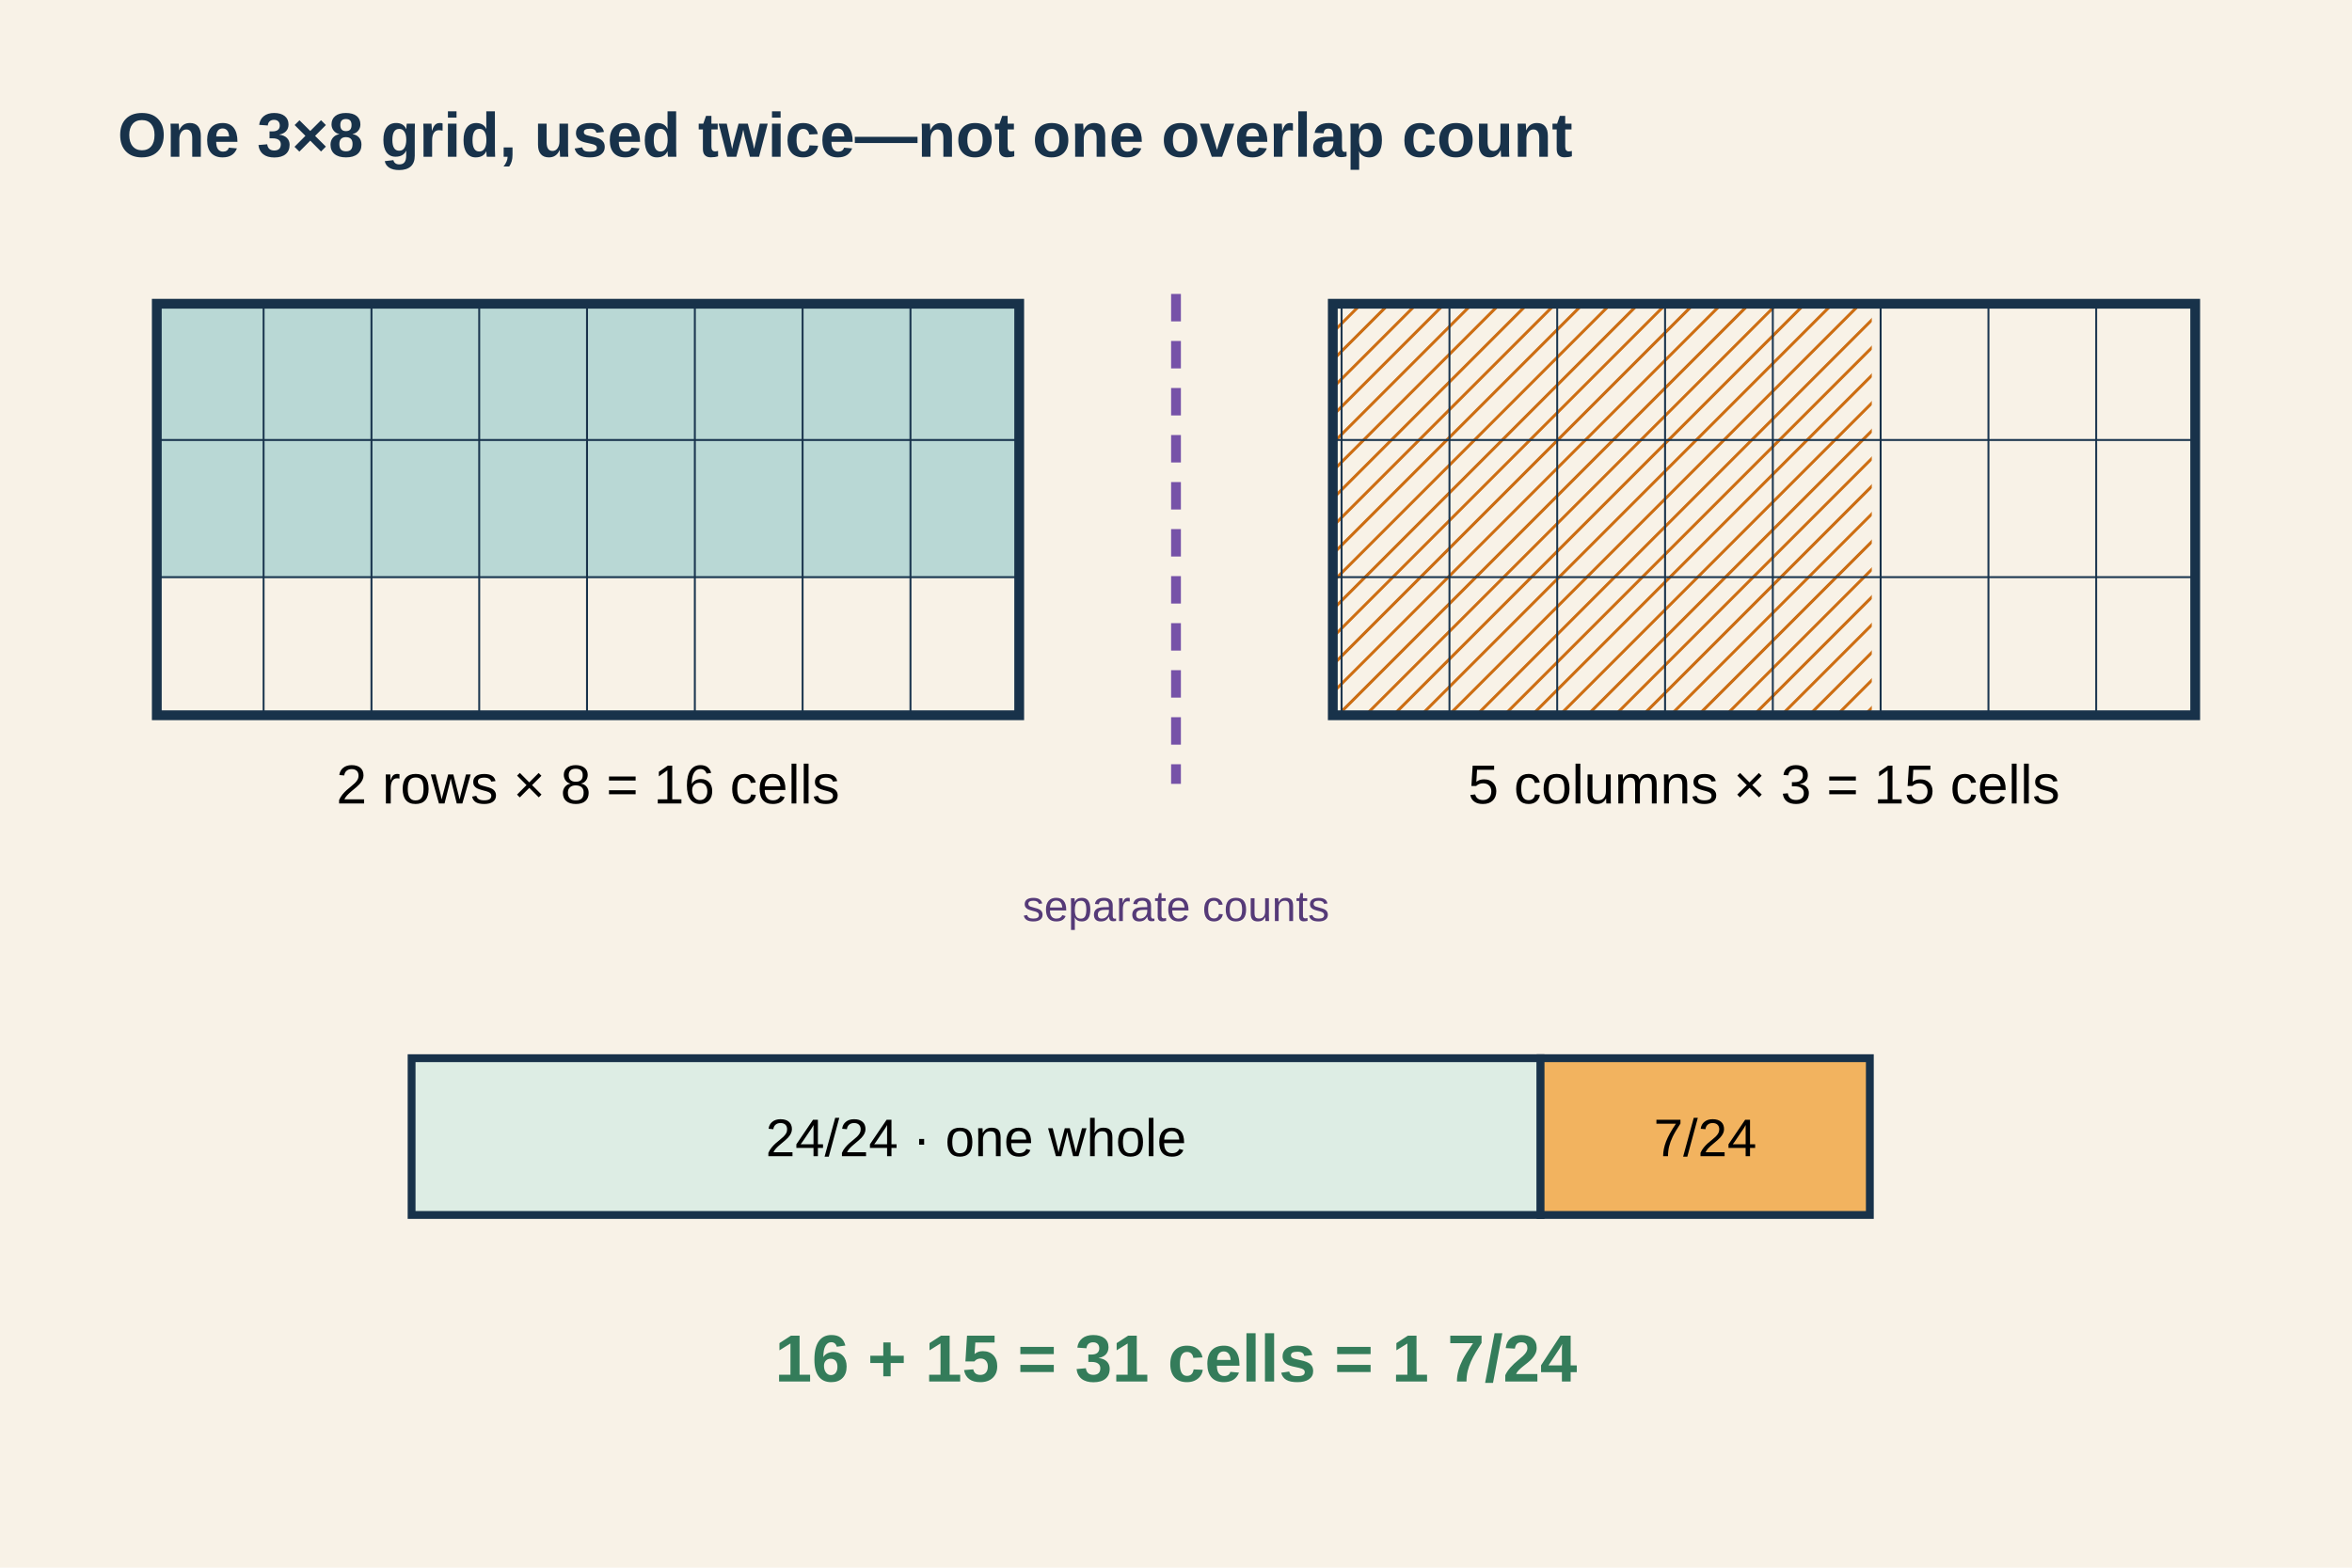
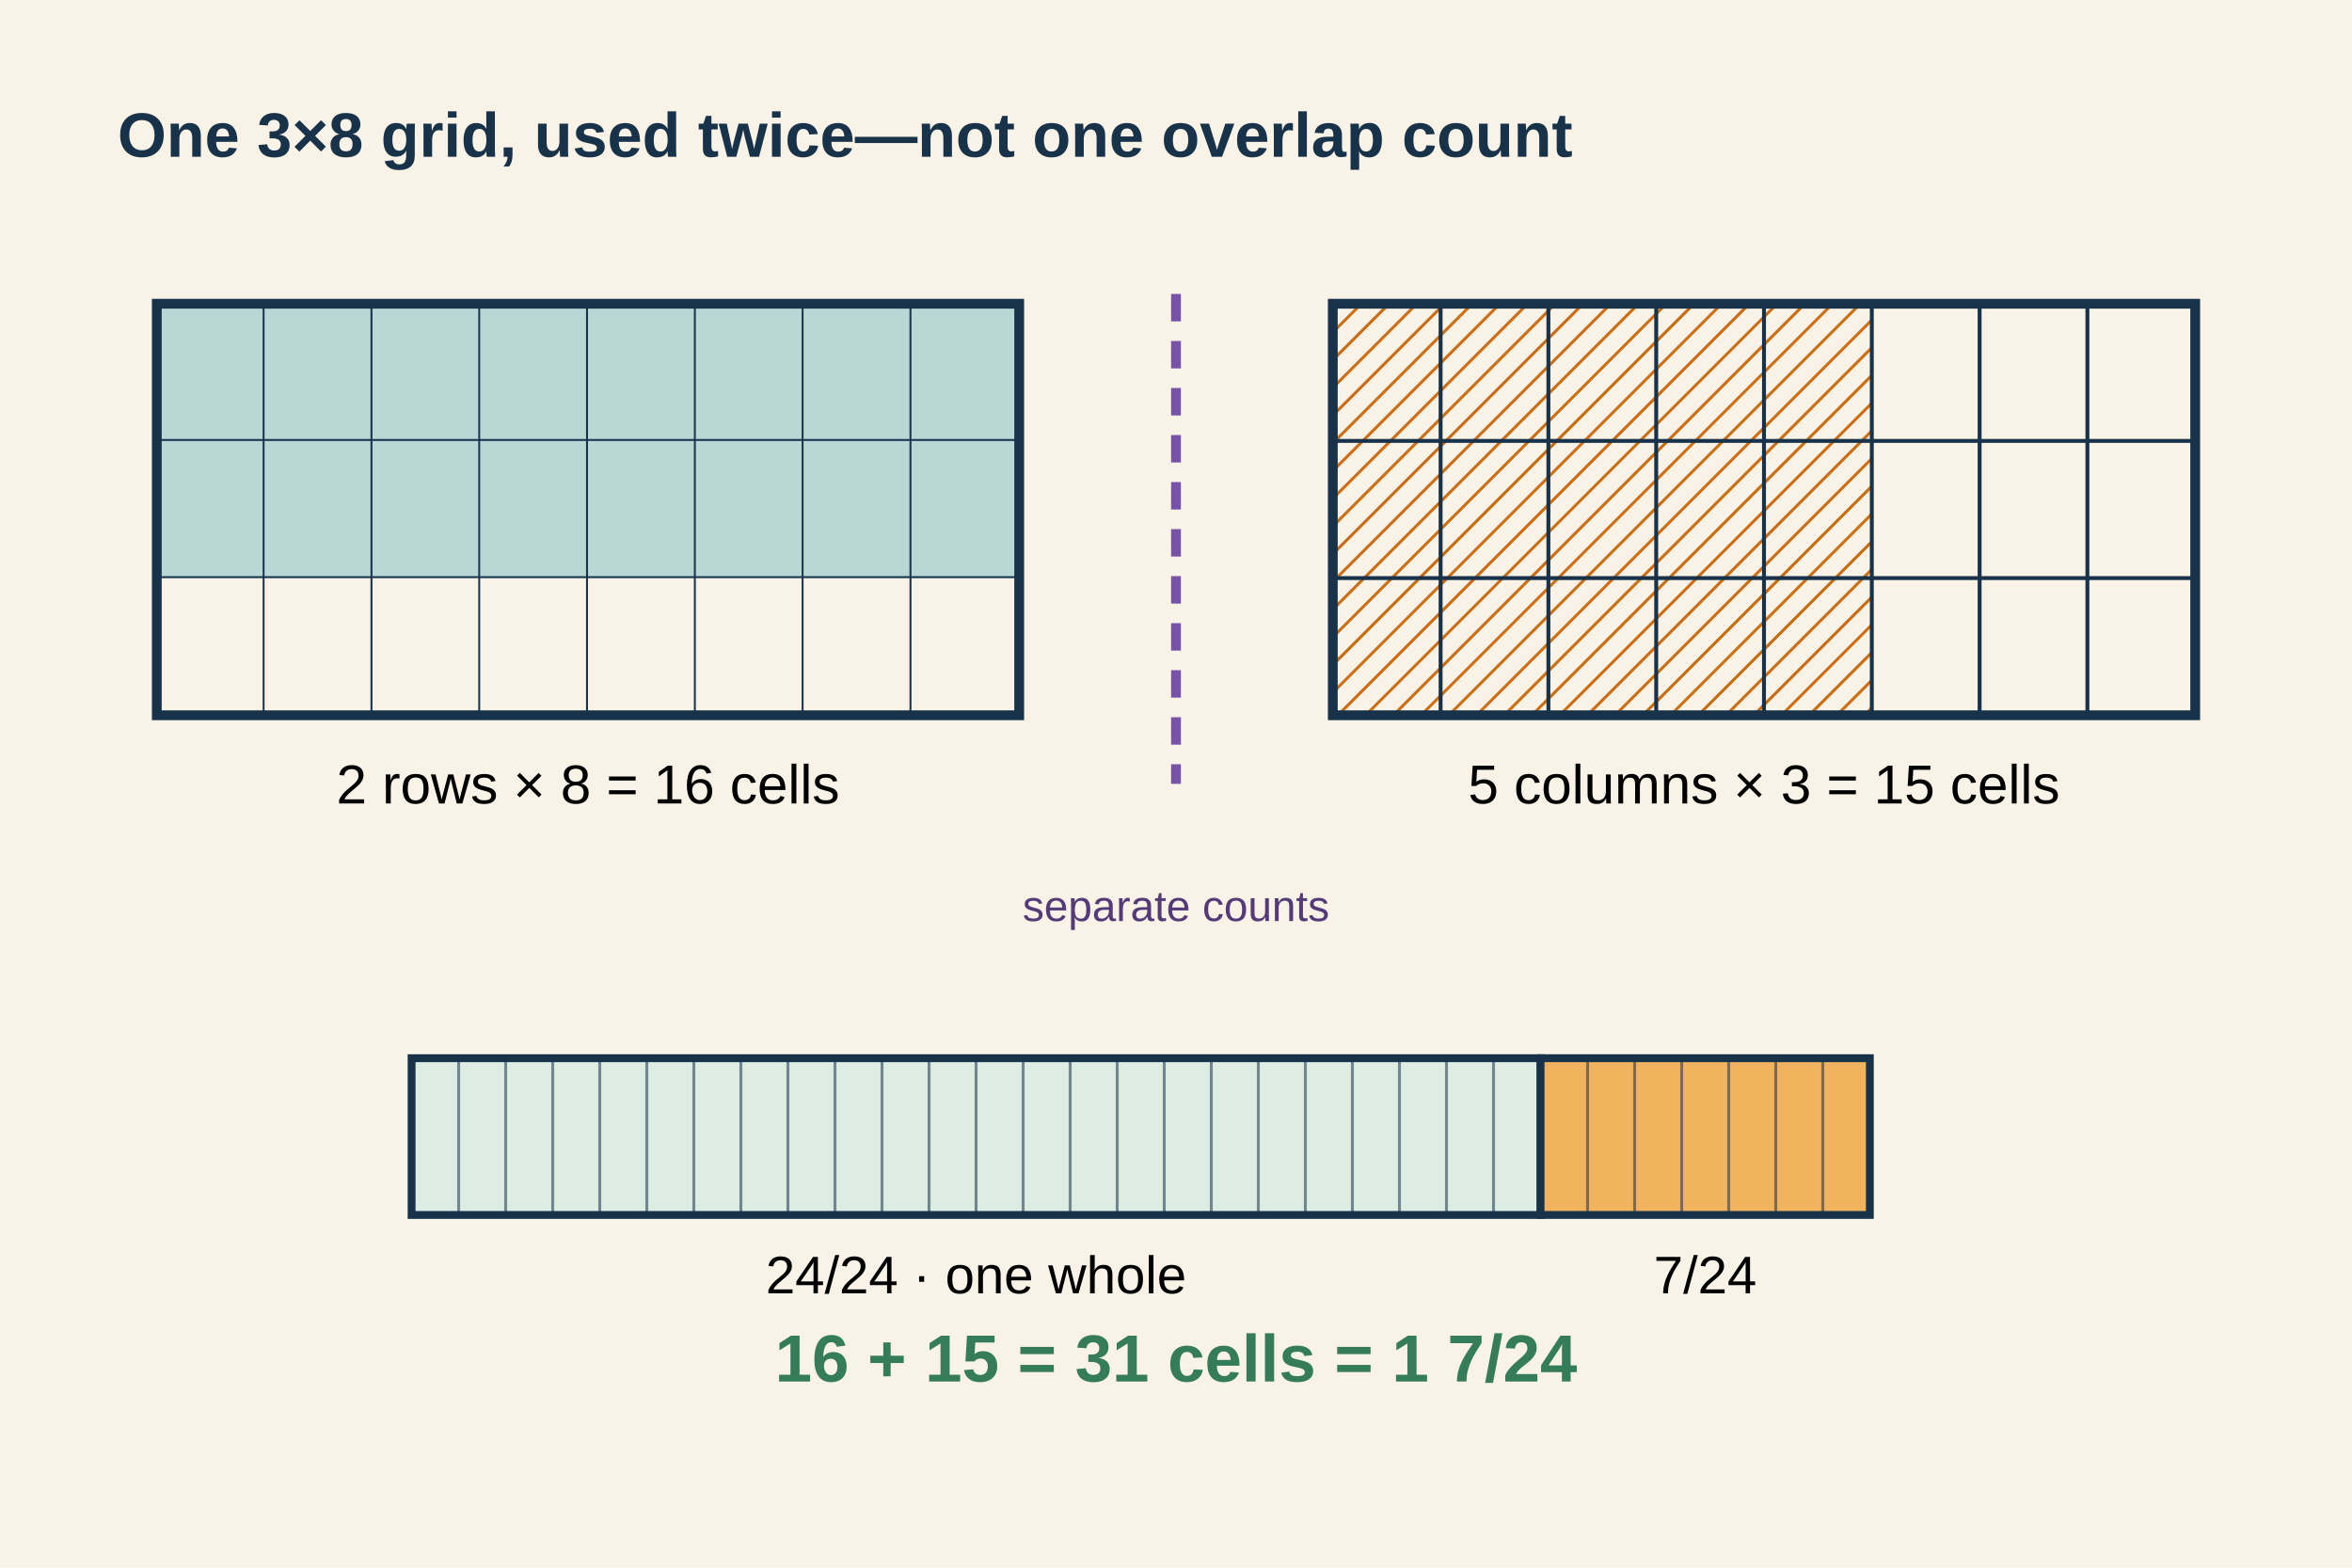
<svg xmlns="http://www.w3.org/2000/svg" width="1200" height="800" viewBox="0 0 1200 800" role="img" aria-labelledby="title desc">
  <defs>
    <pattern id="grid" x="80" y="155" width="55" height="70" patternUnits="userSpaceOnUse">
      <path d="M55 0V70M0 70H55" stroke="#18324A" stroke-width="2" />
    </pattern>
    <pattern id="h" width="10" height="10" patternUnits="userSpaceOnUse" patternTransform="rotate(45)">
      <line y2="10" stroke="#C66A12" stroke-width="3" />
    </pattern>
  </defs>
  <rect width="1200" height="800" fill="#F8F2E7" />
  <text x="60" y="80" font-family="Arial,sans-serif" font-size="32" font-weight="700" fill="#18324A">One 3×8 grid, used twice—not one overlap count</text>
  <rect x="80" y="155" width="440" height="140" fill="#B9D8D5" />
  <rect x="80" y="155" width="440" height="210" fill="url(#grid)" stroke="#18324A" stroke-width="5" />
  <text x="300" y="410" text-anchor="middle" font-family="Arial,sans-serif" font-size="28">2 rows × 8 = 16 cells</text>
  <rect x="680" y="155" width="275" height="210" fill="url(#h)" />
-   <rect x="680" y="155" width="440" height="210" fill="url(#grid)" stroke="#18324A" stroke-width="5" />
+   <rect x="680" y="155" width="440" height="210" fill="none" stroke="#18324A" stroke-width="5" />
+   <g stroke="#18324A" stroke-width="2">
+     <path d="M735 155V365" />
+     <path d="M790 155V365" />
+     <path d="M845 155V365" />
+     <path d="M900 155V365" />
+     <path d="M955 155V365" />
+     <path d="M1010 155V365" />
+     <path d="M1065 155V365" />
+     <path d="M680 225H1120M680 295H1120" />
+   </g>
  <text x="900" y="410" text-anchor="middle" font-family="Arial,sans-serif" font-size="28">5 columns × 3 = 15 cells</text>
  <path d="M600 150v250" stroke="#7652A8" stroke-width="5" stroke-dasharray="14 10" />
  <text x="600" y="470" text-anchor="middle" font-family="Arial,sans-serif" font-size="22" fill="#553A78">separate counts</text>
  <rect x="210" y="540" width="576" height="80" fill="#DDEDE4" stroke="#18324A" stroke-width="4" />
  <rect x="786" y="540" width="168" height="80" fill="#F2B35F" stroke="#18324A" stroke-width="4" />
-   <text x="498" y="590" text-anchor="middle" font-family="Arial,sans-serif" font-size="27">24/24 · one whole</text>
-   <text x="870" y="590" text-anchor="middle" font-family="Arial,sans-serif" font-size="27">7/24</text>
+   <g stroke="#18324A" stroke-width="1.5" opacity=".55">
+     <path d="M234 540V620" />
+     <path d="M258 540V620" />
+     <path d="M282 540V620" />
+     <path d="M306 540V620" />
+     <path d="M330 540V620" />
+     <path d="M354 540V620" />
+     <path d="M378 540V620" />
+     <path d="M402 540V620" />
+     <path d="M426 540V620" />
+     <path d="M450 540V620" />
+     <path d="M474 540V620" />
+     <path d="M498 540V620" />
+     <path d="M522 540V620" />
+     <path d="M546 540V620" />
+     <path d="M570 540V620" />
+     <path d="M594 540V620" />
+     <path d="M618 540V620" />
+     <path d="M642 540V620" />
+     <path d="M666 540V620" />
+     <path d="M690 540V620" />
+     <path d="M714 540V620" />
+     <path d="M738 540V620" />
+     <path d="M762 540V620" />
+     <path d="M786 540V620" />
+     <path d="M810 540V620" />
+     <path d="M834 540V620" />
+     <path d="M858 540V620" />
+     <path d="M882 540V620" />
+     <path d="M906 540V620" />
+     <path d="M930 540V620" />
+   </g>
+   <text x="498" y="660" text-anchor="middle" font-family="Arial,sans-serif" font-size="27">24/24 · one whole</text>
+   <text x="870" y="660" text-anchor="middle" font-family="Arial,sans-serif" font-size="27">7/24</text>
  <text x="600" y="705" text-anchor="middle" font-family="Arial,sans-serif" font-size="34" font-weight="700" fill="#347C5A">16 + 15 = 31 cells = 1 7/24</text>
</svg>
